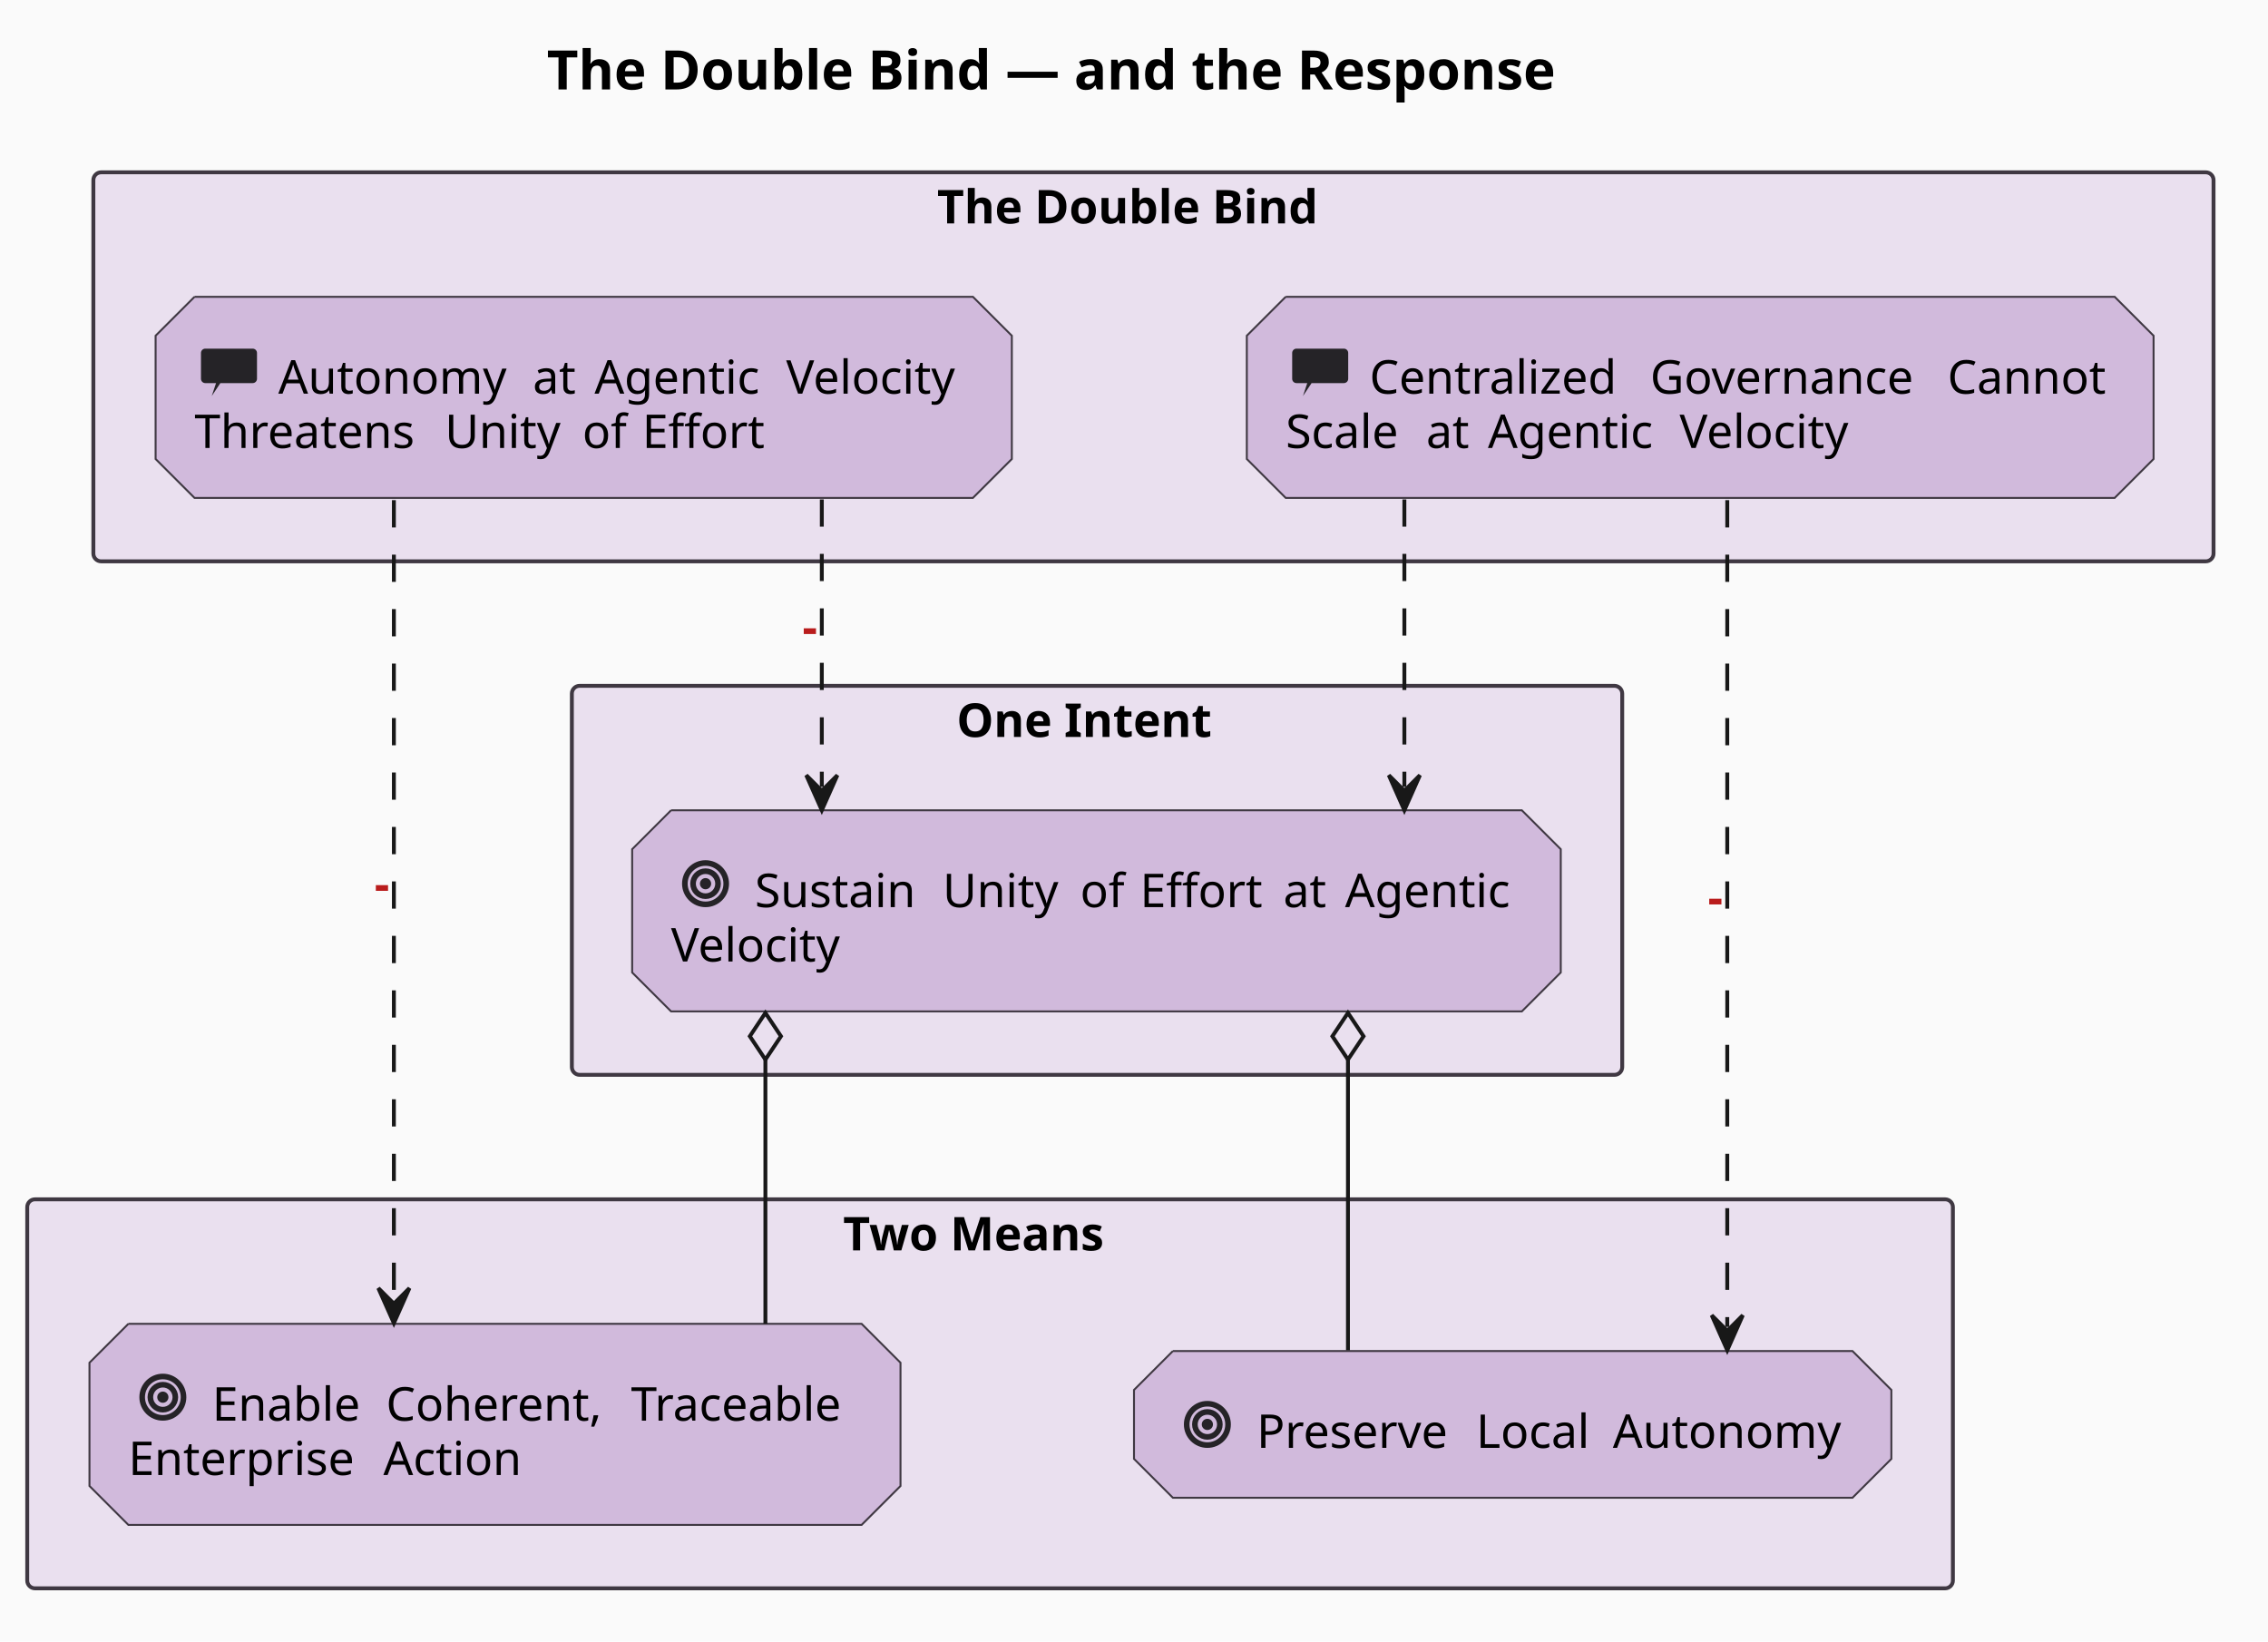
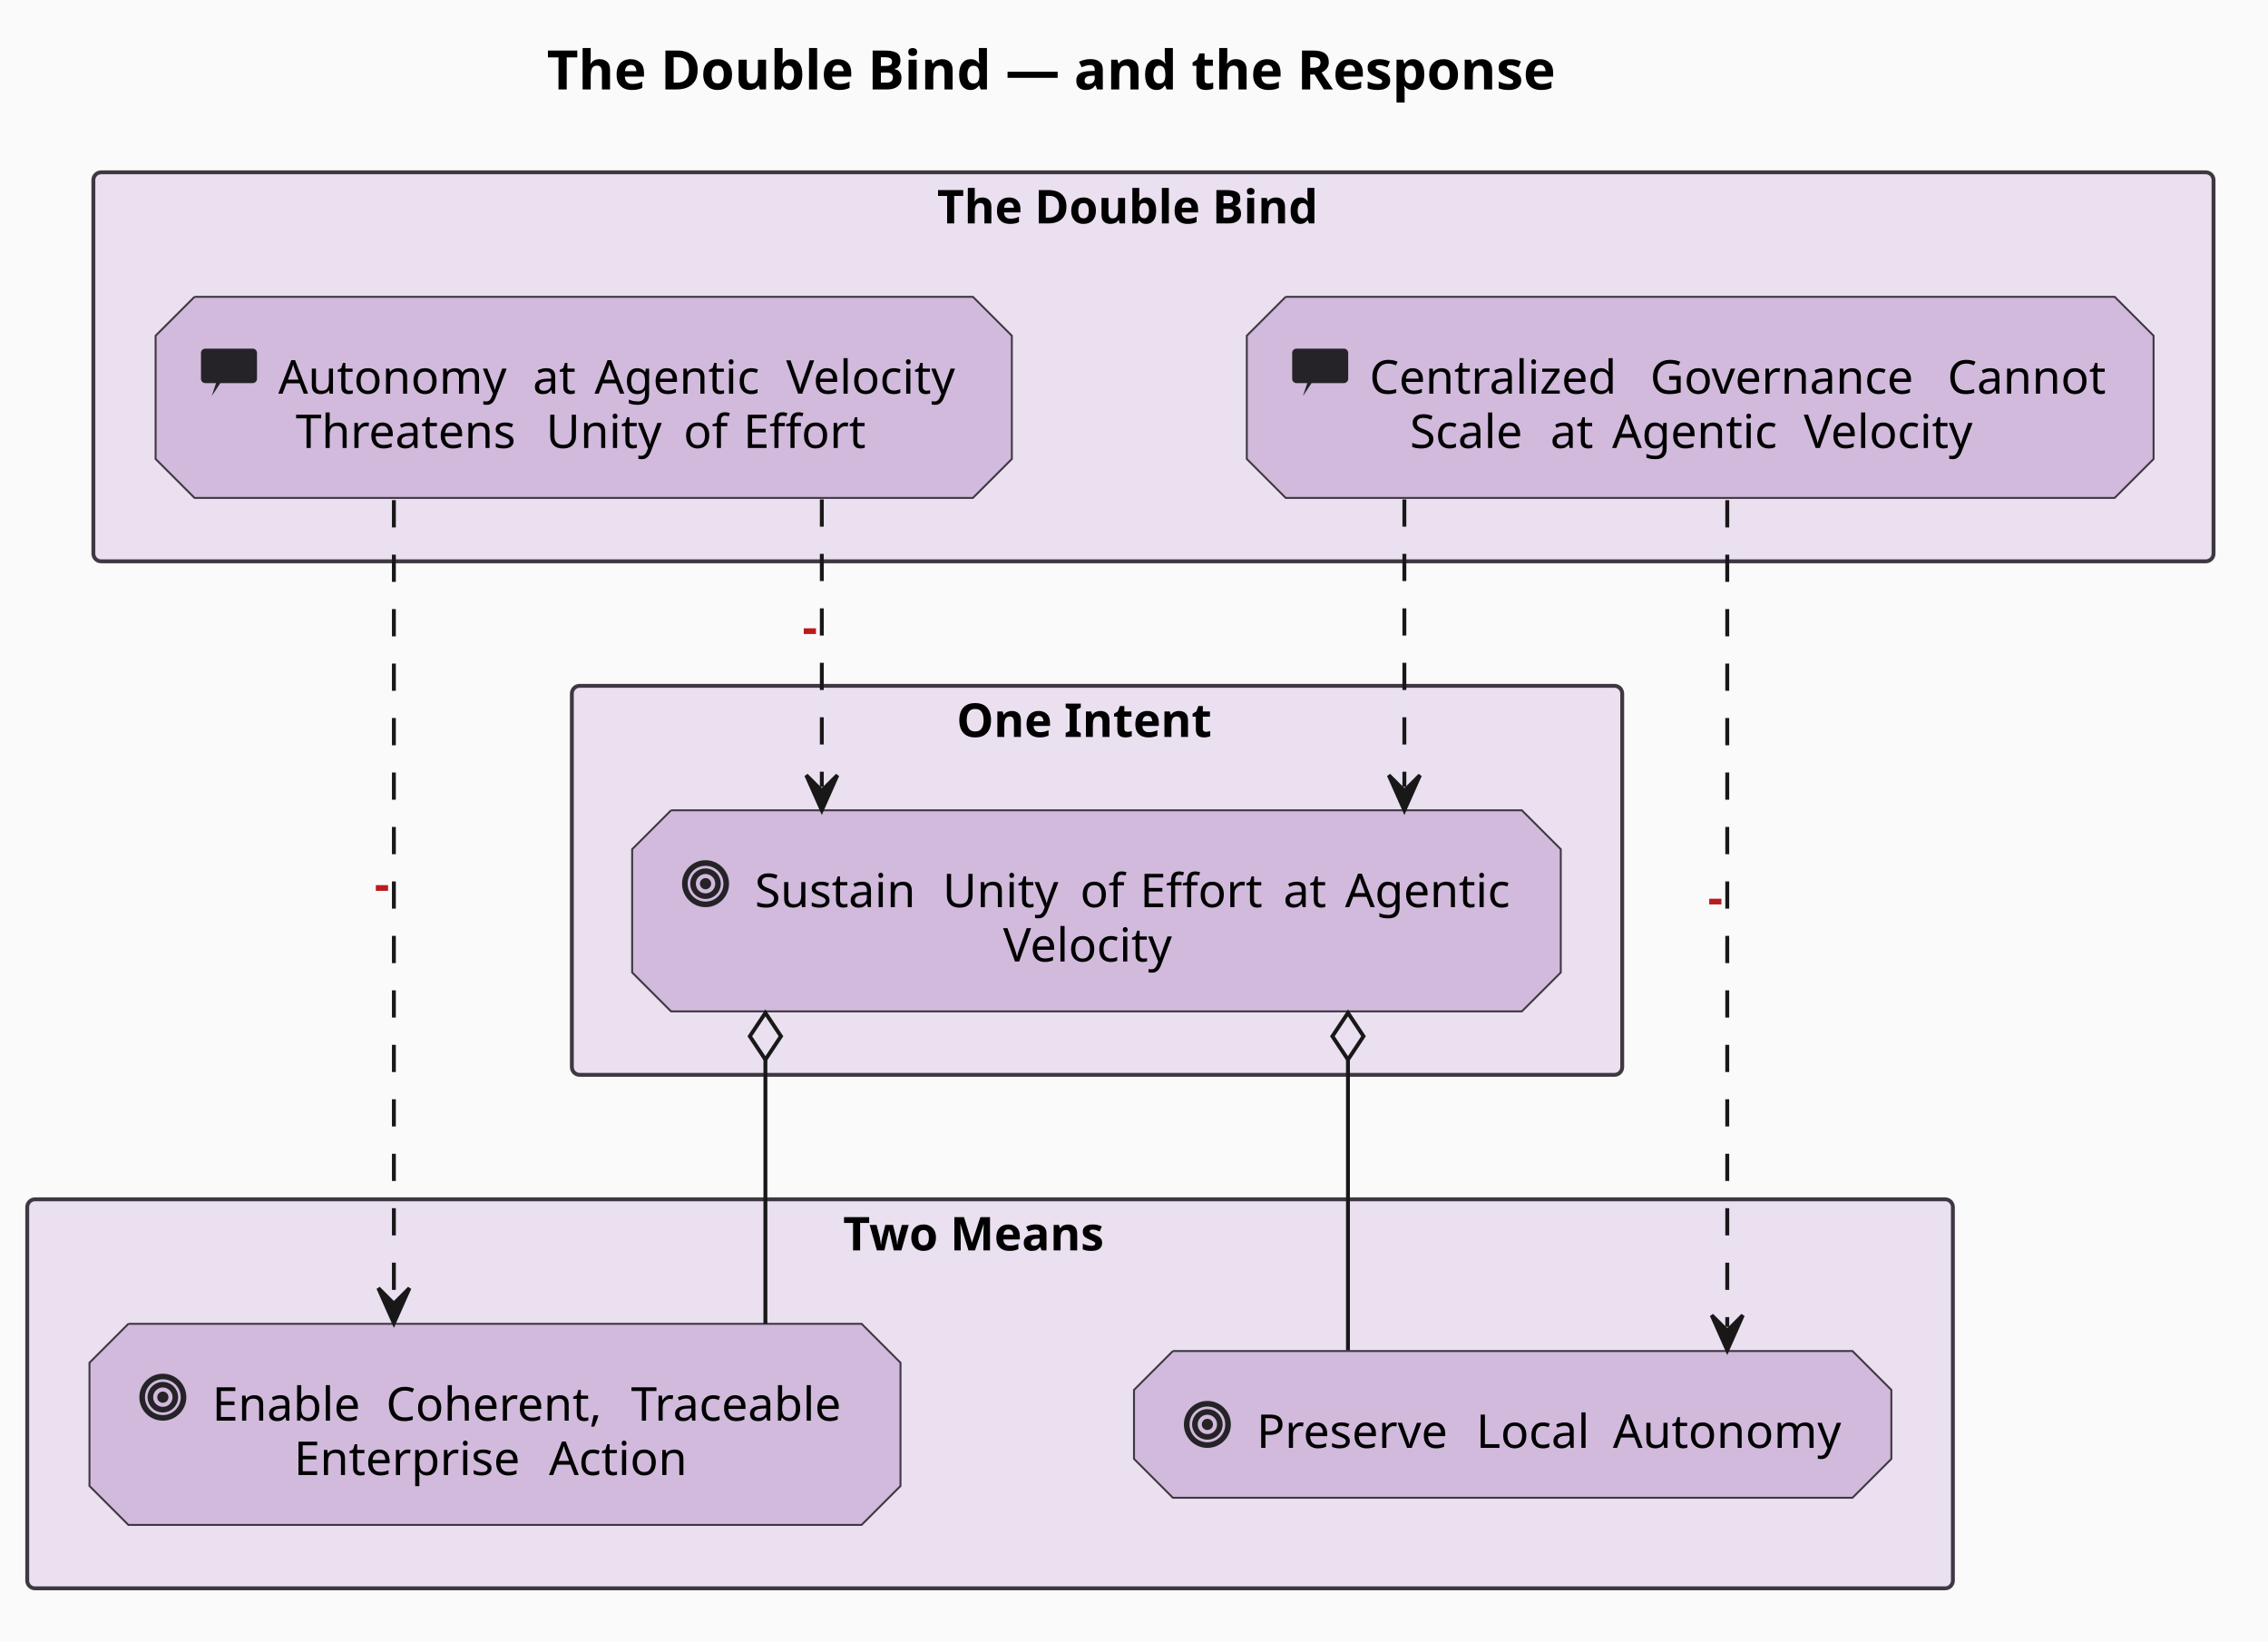
<svg xmlns="http://www.w3.org/2000/svg" contentStyleType="text/css" data-diagram-type="DESCRIPTION" height="422px" preserveAspectRatio="none" style="width:583px;height:422px;background:#FAFAFA;" version="1.1" viewBox="0 0 583 422" width="583px" zoomAndPan="magnify">
  <defs />
  <g>
    <rect fill="#FAFAFA" height="422" style="stroke:none;stroke-width:1;" width="583" x="0" y="0" />
-     <g class="title" data-source-line="168">
+     <g class="title" data-source-line="89">
      <text fill="#000000" font-family="sans-serif" font-size="14" font-weight="700" lengthAdjust="spacing" textLength="294.868" x="140.566" y="22.995">The Double Bind — and the Response</text>
    </g>
-     <g class="cluster" data-qualified-name="GRPA_1" data-source-line="170" id="ent0002">
+     <g class="cluster" data-qualified-name="GRPA_1" data-source-line="91" id="ent0002">
      <rect fill="#EAE0EF" height="100" rx="2" ry="2" style="stroke:#3F3842;stroke-width:1;" width="545" x="24" y="44.297" />
      <text fill="#000000" font-family="sans-serif" font-size="12" font-weight="700" lengthAdjust="spacing" textLength="111.205" x="240.898" y="57.435">The Double Bind</text>
    </g>
-     <g class="cluster" data-qualified-name="GRPA_2" data-source-line="176" id="ent0006">
+     <g class="cluster" data-qualified-name="GRPA_2" data-source-line="97" id="ent0006">
      <rect fill="#EAE0EF" height="100" rx="2" ry="2" style="stroke:#3F3842;stroke-width:1;" width="270" x="147" y="176.297" />
      <text fill="#000000" font-family="sans-serif" font-size="12" font-weight="700" lengthAdjust="spacing" textLength="72.223" x="245.889" y="189.435">One Intent</text>
    </g>
-     <g class="cluster" data-qualified-name="GRPA_3" data-source-line="180" id="ent0008">
+     <g class="cluster" data-qualified-name="GRPA_3" data-source-line="101" id="ent0008">
      <rect fill="#EAE0EF" height="100" rx="2" ry="2" style="stroke:#3F3842;stroke-width:1;" width="495" x="7" y="308.297" />
      <text fill="#000000" font-family="sans-serif" font-size="12" font-weight="700" lengthAdjust="spacing" textLength="75.557" x="216.722" y="321.435">Two Means</text>
    </g>
-     <g class="entity" data-qualified-name="GRPA_1.ASS_CK90bp" data-source-line="171" id="ent0003">
+     <g class="entity" data-qualified-name="GRPA_1.ASS_CK90bp" data-source-line="92" id="ent0003">
      <path d="M50,76.297 L250.096,76.297 L260.096,86.297 L260.096,117.989 L250.096,127.989 L50,127.989 L40,117.989 L40,86.297 L50,76.297" fill="#D1BADC" style="stroke:#3F3842;stroke-width:0.5;" />
      <path d="M52.769,89.62 L64.954,89.62 A1.108,1.108 0 0 1 66.061,90.728 L66.061,97.374 A1.108,1.108 0 0 1 64.954,98.481 L56.646,98.481 L54.431,101.805 L55.538,98.481 L52.769,98.481 A1.108,1.108 0 0 1 51.661,97.374 L51.661,90.728 A1.108,1.108 0 0 1 52.769,89.62" fill="#252327" style="stroke:none;stroke-width:0.5;" />
      <text fill="#000000" font-family="sans-serif" font-size="12" lengthAdjust="spacing" textLength="3.814" x="67.723" y="101.19"> </text>
      <text fill="#000000" font-family="sans-serif" font-size="12" lengthAdjust="spacing" textLength="61.6" x="71.537" y="101.19">Autonomy</text>
      <text fill="#000000" font-family="sans-serif" font-size="12" lengthAdjust="spacing" textLength="3.814" x="133.137" y="101.19"> </text>
      <text fill="#000000" font-family="sans-serif" font-size="12" lengthAdjust="spacing" textLength="12.059" x="136.952" y="101.19">at</text>
      <text fill="#000000" font-family="sans-serif" font-size="12" lengthAdjust="spacing" textLength="3.814" x="149.01" y="101.19"> </text>
      <text fill="#000000" font-family="sans-serif" font-size="12" lengthAdjust="spacing" textLength="45.451" x="152.825" y="101.19">Agentic</text>
      <text fill="#000000" font-family="sans-serif" font-size="12" lengthAdjust="spacing" textLength="3.814" x="198.276" y="101.19"> </text>
      <text fill="#000000" font-family="sans-serif" font-size="12" lengthAdjust="spacing" textLength="48.006" x="202.09" y="101.19">Velocity</text>
-       <text fill="#000000" font-family="sans-serif" font-size="12" lengthAdjust="spacing" textLength="60.551" x="50" y="115.159">Threatens</text>
-       <text fill="#000000" font-family="sans-serif" font-size="12" lengthAdjust="spacing" textLength="3.814" x="110.551" y="115.159"> </text>
-       <text fill="#000000" font-family="sans-serif" font-size="12" lengthAdjust="spacing" textLength="31.529" x="114.365" y="115.159">Unity</text>
-       <text fill="#000000" font-family="sans-serif" font-size="12" lengthAdjust="spacing" textLength="3.814" x="145.894" y="115.159"> </text>
-       <text fill="#000000" font-family="sans-serif" font-size="12" lengthAdjust="spacing" textLength="11.566" x="149.709" y="115.159">of</text>
-       <text fill="#000000" font-family="sans-serif" font-size="12" lengthAdjust="spacing" textLength="3.814" x="161.275" y="115.159"> </text>
-       <text fill="#000000" font-family="sans-serif" font-size="12" lengthAdjust="spacing" textLength="33.012" x="165.09" y="115.159">Effort</text>
+       <text fill="#000000" font-family="sans-serif" font-size="12" lengthAdjust="spacing" textLength="60.551" x="75.997" y="115.159">Threatens</text>
+       <text fill="#000000" font-family="sans-serif" font-size="12" lengthAdjust="spacing" textLength="3.814" x="136.548" y="115.159"> </text>
+       <text fill="#000000" font-family="sans-serif" font-size="12" lengthAdjust="spacing" textLength="31.529" x="140.363" y="115.159">Unity</text>
+       <text fill="#000000" font-family="sans-serif" font-size="12" lengthAdjust="spacing" textLength="3.814" x="171.892" y="115.159"> </text>
+       <text fill="#000000" font-family="sans-serif" font-size="12" lengthAdjust="spacing" textLength="11.566" x="175.706" y="115.159">of</text>
+       <text fill="#000000" font-family="sans-serif" font-size="12" lengthAdjust="spacing" textLength="3.814" x="187.273" y="115.159"> </text>
+       <text fill="#000000" font-family="sans-serif" font-size="12" lengthAdjust="spacing" textLength="33.012" x="191.087" y="115.159">Effort</text>
    </g>
-     <g class="entity" data-qualified-name="GRPA_1.ASS_a6vxyj" data-source-line="172" id="ent0004">
+     <g class="entity" data-qualified-name="GRPA_1.ASS_a6vxyj" data-source-line="93" id="ent0004">
      <path d="M330.5,76.297 L543.586,76.297 L553.586,86.297 L553.586,117.989 L543.586,127.989 L330.5,127.989 L320.5,117.989 L320.5,86.297 L330.5,76.297" fill="#D1BADC" style="stroke:#3F3842;stroke-width:0.5;" />
      <path d="M333.269,89.62 L345.454,89.62 A1.108,1.108 0 0 1 346.562,90.728 L346.562,97.374 A1.108,1.108 0 0 1 345.454,98.481 L337.146,98.481 L334.931,101.805 L336.038,98.481 L333.269,98.481 A1.108,1.108 0 0 1 332.161,97.374 L332.161,90.728 A1.108,1.108 0 0 1 333.269,89.62" fill="#252327" style="stroke:none;stroke-width:0.5;" />
      <text fill="#000000" font-family="sans-serif" font-size="12" lengthAdjust="spacing" textLength="3.814" x="348.223" y="101.19"> </text>
      <text fill="#000000" font-family="sans-serif" font-size="12" lengthAdjust="spacing" textLength="68.326" x="352.038" y="101.19">Centralized</text>
      <text fill="#000000" font-family="sans-serif" font-size="12" lengthAdjust="spacing" textLength="3.814" x="420.364" y="101.19"> </text>
      <text fill="#000000" font-family="sans-serif" font-size="12" lengthAdjust="spacing" textLength="72.603" x="424.178" y="101.19">Governance</text>
      <text fill="#000000" font-family="sans-serif" font-size="12" lengthAdjust="spacing" textLength="3.814" x="496.782" y="101.19"> </text>
      <text fill="#000000" font-family="sans-serif" font-size="12" lengthAdjust="spacing" textLength="42.99" x="500.596" y="101.19">Cannot</text>
-       <text fill="#000000" font-family="sans-serif" font-size="12" lengthAdjust="spacing" textLength="32.285" x="330.5" y="115.159">Scale</text>
-       <text fill="#000000" font-family="sans-serif" font-size="12" lengthAdjust="spacing" textLength="3.814" x="362.785" y="115.159"> </text>
-       <text fill="#000000" font-family="sans-serif" font-size="12" lengthAdjust="spacing" textLength="12.059" x="366.6" y="115.159">at</text>
-       <text fill="#000000" font-family="sans-serif" font-size="12" lengthAdjust="spacing" textLength="3.814" x="378.658" y="115.159"> </text>
-       <text fill="#000000" font-family="sans-serif" font-size="12" lengthAdjust="spacing" textLength="45.451" x="382.473" y="115.159">Agentic</text>
-       <text fill="#000000" font-family="sans-serif" font-size="12" lengthAdjust="spacing" textLength="3.814" x="427.924" y="115.159"> </text>
-       <text fill="#000000" font-family="sans-serif" font-size="12" lengthAdjust="spacing" textLength="48.006" x="431.738" y="115.159">Velocity</text>
+       <text fill="#000000" font-family="sans-serif" font-size="12" lengthAdjust="spacing" textLength="32.285" x="362.421" y="115.159">Scale</text>
+       <text fill="#000000" font-family="sans-serif" font-size="12" lengthAdjust="spacing" textLength="3.814" x="394.706" y="115.159"> </text>
+       <text fill="#000000" font-family="sans-serif" font-size="12" lengthAdjust="spacing" textLength="12.059" x="398.521" y="115.159">at</text>
+       <text fill="#000000" font-family="sans-serif" font-size="12" lengthAdjust="spacing" textLength="3.814" x="410.579" y="115.159"> </text>
+       <text fill="#000000" font-family="sans-serif" font-size="12" lengthAdjust="spacing" textLength="45.451" x="414.394" y="115.159">Agentic</text>
+       <text fill="#000000" font-family="sans-serif" font-size="12" lengthAdjust="spacing" textLength="3.814" x="459.845" y="115.159"> </text>
+       <text fill="#000000" font-family="sans-serif" font-size="12" lengthAdjust="spacing" textLength="48.006" x="463.659" y="115.159">Velocity</text>
    </g>
-     <g class="entity" data-qualified-name="GRPA_2.GOL_FCfDuc" data-source-line="177" id="ent0007">
+     <g class="entity" data-qualified-name="GRPA_2.GOL_FCfDuc" data-source-line="98" id="ent0007">
      <path d="M172.5,208.297 L391.2,208.297 L401.2,218.297 L401.2,249.989 L391.2,259.989 L172.5,259.989 L162.5,249.989 L162.5,218.297 L172.5,208.297" fill="#D1BADC" style="stroke:#3F3842;stroke-width:0.5;" />
      <ellipse cx="181.362" cy="227.158" fill="none" rx="5.317" ry="5.317" style="stroke:#252327;stroke-width:1.44;" />
      <ellipse cx="181.362" cy="227.158" fill="none" rx="3.212" ry="3.212" style="stroke:#252327;stroke-width:1.44;" />
      <ellipse cx="181.362" cy="227.158" fill="#252327" rx="1.44" ry="1.44" style="stroke:none;stroke-width:1.44;" />
      <text fill="#000000" font-family="sans-serif" font-size="12" lengthAdjust="spacing" textLength="3.814" x="190.223" y="233.19"> </text>
      <text fill="#000000" font-family="sans-serif" font-size="12" lengthAdjust="spacing" textLength="44.473" x="194.037" y="233.19">Sustain</text>
      <text fill="#000000" font-family="sans-serif" font-size="12" lengthAdjust="spacing" textLength="3.814" x="238.51" y="233.19"> </text>
      <text fill="#000000" font-family="sans-serif" font-size="12" lengthAdjust="spacing" textLength="31.529" x="242.325" y="233.19">Unity</text>
      <text fill="#000000" font-family="sans-serif" font-size="12" lengthAdjust="spacing" textLength="3.814" x="273.854" y="233.19"> </text>
      <text fill="#000000" font-family="sans-serif" font-size="12" lengthAdjust="spacing" textLength="11.566" x="277.668" y="233.19">of</text>
      <text fill="#000000" font-family="sans-serif" font-size="12" lengthAdjust="spacing" textLength="3.814" x="289.235" y="233.19"> </text>
      <text fill="#000000" font-family="sans-serif" font-size="12" lengthAdjust="spacing" textLength="33.012" x="293.049" y="233.19">Effort</text>
      <text fill="#000000" font-family="sans-serif" font-size="12" lengthAdjust="spacing" textLength="3.814" x="326.061" y="233.19"> </text>
      <text fill="#000000" font-family="sans-serif" font-size="12" lengthAdjust="spacing" textLength="12.059" x="329.875" y="233.19">at</text>
      <text fill="#000000" font-family="sans-serif" font-size="12" lengthAdjust="spacing" textLength="3.814" x="341.934" y="233.19"> </text>
      <text fill="#000000" font-family="sans-serif" font-size="12" lengthAdjust="spacing" textLength="45.451" x="345.748" y="233.19">Agentic</text>
-       <text fill="#000000" font-family="sans-serif" font-size="12" lengthAdjust="spacing" textLength="48.006" x="172.5" y="247.159">Velocity</text>
+       <text fill="#000000" font-family="sans-serif" font-size="12" lengthAdjust="spacing" textLength="48.006" x="257.847" y="247.159">Velocity</text>
    </g>
-     <g class="entity" data-qualified-name="GRPA_3.GOL_L4Ceuf" data-source-line="181" id="ent0009">
+     <g class="entity" data-qualified-name="GRPA_3.GOL_L4Ceuf" data-source-line="102" id="ent0009">
      <path d="M301.5,347.297 L476.184,347.297 L486.184,357.297 L486.184,375.02 L476.184,385.02 L301.5,385.02 L291.5,375.02 L291.5,357.297 L301.5,347.297" fill="#D1BADC" style="stroke:#3F3842;stroke-width:0.5;" />
      <ellipse cx="310.361" cy="366.158" fill="none" rx="5.317" ry="5.317" style="stroke:#252327;stroke-width:1.44;" />
      <ellipse cx="310.361" cy="366.158" fill="none" rx="3.212" ry="3.212" style="stroke:#252327;stroke-width:1.44;" />
      <ellipse cx="310.361" cy="366.158" fill="#252327" rx="1.44" ry="1.44" style="stroke:none;stroke-width:1.44;" />
      <text fill="#000000" font-family="sans-serif" font-size="12" lengthAdjust="spacing" textLength="3.814" x="319.223" y="372.19"> </text>
      <text fill="#000000" font-family="sans-serif" font-size="12" lengthAdjust="spacing" textLength="52.605" x="323.038" y="372.19">Preserve</text>
      <text fill="#000000" font-family="sans-serif" font-size="12" lengthAdjust="spacing" textLength="3.814" x="375.643" y="372.19"> </text>
      <text fill="#000000" font-family="sans-serif" font-size="12" lengthAdjust="spacing" textLength="31.312" x="379.457" y="372.19">Local</text>
      <text fill="#000000" font-family="sans-serif" font-size="12" lengthAdjust="spacing" textLength="3.814" x="410.77" y="372.19"> </text>
      <text fill="#000000" font-family="sans-serif" font-size="12" lengthAdjust="spacing" textLength="61.6" x="414.584" y="372.19">Autonomy</text>
    </g>
-     <g class="entity" data-qualified-name="GRPA_3.GOL_7RZp1S" data-source-line="182" id="ent0010">
+     <g class="entity" data-qualified-name="GRPA_3.GOL_7RZp1S" data-source-line="103" id="ent0010">
      <path d="M33,340.297 L221.477,340.297 L231.477,350.297 L231.477,381.989 L221.477,391.989 L33,391.989 L23,381.989 L23,350.297 L33,340.297" fill="#D1BADC" style="stroke:#3F3842;stroke-width:0.5;" />
      <ellipse cx="41.861" cy="359.158" fill="none" rx="5.317" ry="5.317" style="stroke:#252327;stroke-width:1.44;" />
      <ellipse cx="41.861" cy="359.158" fill="none" rx="3.212" ry="3.212" style="stroke:#252327;stroke-width:1.44;" />
      <ellipse cx="41.861" cy="359.158" fill="#252327" rx="1.44" ry="1.44" style="stroke:none;stroke-width:1.44;" />
      <text fill="#000000" font-family="sans-serif" font-size="12" lengthAdjust="spacing" textLength="3.814" x="50.723" y="365.19"> </text>
      <text fill="#000000" font-family="sans-serif" font-size="12" lengthAdjust="spacing" textLength="40.875" x="54.538" y="365.19">Enable</text>
      <text fill="#000000" font-family="sans-serif" font-size="12" lengthAdjust="spacing" textLength="3.814" x="95.412" y="365.19"> </text>
      <text fill="#000000" font-family="sans-serif" font-size="12" lengthAdjust="spacing" textLength="59.15" x="99.227" y="365.19">Coherent,</text>
      <text fill="#000000" font-family="sans-serif" font-size="12" lengthAdjust="spacing" textLength="3.814" x="158.377" y="365.19"> </text>
      <text fill="#000000" font-family="sans-serif" font-size="12" lengthAdjust="spacing" textLength="59.285" x="162.192" y="365.19">Traceable</text>
-       <text fill="#000000" font-family="sans-serif" font-size="12" lengthAdjust="spacing" textLength="61.728" x="33" y="379.159">Enterprise</text>
-       <text fill="#000000" font-family="sans-serif" font-size="12" lengthAdjust="spacing" textLength="3.814" x="94.728" y="379.159"> </text>
-       <text fill="#000000" font-family="sans-serif" font-size="12" lengthAdjust="spacing" textLength="37.793" x="98.543" y="379.159">Action</text>
+       <text fill="#000000" font-family="sans-serif" font-size="12" lengthAdjust="spacing" textLength="61.728" x="75.57" y="379.159">Enterprise</text>
+       <text fill="#000000" font-family="sans-serif" font-size="12" lengthAdjust="spacing" textLength="3.814" x="137.299" y="379.159"> </text>
+       <text fill="#000000" font-family="sans-serif" font-size="12" lengthAdjust="spacing" textLength="37.793" x="141.113" y="379.159">Action</text>
    </g>
-     <g class="link" data-entity-1="ent0004" data-entity-2="ent0007" data-link-type="dependency" data-source-line="187" id="lnk12">
+     <g class="link" data-entity-1="ent0004" data-entity-2="ent0007" data-link-type="dependency" data-source-line="108" id="lnk12">
      <path d="M361,128.377 C361,151.517 361,179.147 361,202.277" fill="none" id="ASS_a6vxyj-to-GOL_FCfDuc" style="stroke:#181818;stroke-width:1;stroke-dasharray:7,7;" />
      <polygon fill="#181818" points="361,208.277,365,199.277,361,203.277,357,199.277,361,208.277" style="stroke:#181818;stroke-width:1;" />
    </g>
-     <g class="link" data-entity-1="ent0004" data-entity-2="ent0009" data-link-type="dependency" data-source-line="188" id="lnk13">
+     <g class="link" data-entity-1="ent0004" data-entity-2="ent0009" data-link-type="dependency" data-source-line="109" id="lnk13">
      <path d="M444,128.577 C444,181.657 444,294.567 444,341.097" fill="none" id="ASS_a6vxyj-to-GOL_L4Ceuf" style="stroke:#181818;stroke-width:1;stroke-dasharray:7,7;" />
      <polygon fill="#181818" points="444,347.097,448,338.097,444,342.097,440,338.097,444,347.097" style="stroke:#181818;stroke-width:1;" />
      <text fill="#B91C1C" font-family="sans-serif" font-size="12" font-weight="700" lengthAdjust="spacing" textLength="4.981" x="439" y="234.976">-</text>
    </g>
-     <g class="link" data-entity-1="ent0003" data-entity-2="ent0007" data-link-type="dependency" data-source-line="189" id="lnk14">
+     <g class="link" data-entity-1="ent0003" data-entity-2="ent0007" data-link-type="dependency" data-source-line="110" id="lnk14">
      <path d="M211.25,128.377 C211.25,151.517 211.25,179.147 211.25,202.277" fill="none" id="ASS_CK90bp-to-GOL_FCfDuc" style="stroke:#181818;stroke-width:1;stroke-dasharray:7,7;" />
      <polygon fill="#181818" points="211.25,208.277,215.25,199.277,211.25,203.277,207.25,199.277,211.25,208.277" style="stroke:#181818;stroke-width:1;" />
      <text fill="#B91C1C" font-family="sans-serif" font-size="12" font-weight="700" lengthAdjust="spacing" textLength="4.981" x="206.25" y="165.465">-</text>
    </g>
-     <g class="link" data-entity-1="ent0003" data-entity-2="ent0010" data-link-type="dependency" data-source-line="190" id="lnk15">
+     <g class="link" data-entity-1="ent0003" data-entity-2="ent0010" data-link-type="dependency" data-source-line="111" id="lnk15">
      <path d="M101.25,128.577 C101.25,179.177 101.25,283.607 101.25,334.127" fill="none" id="ASS_CK90bp-to-GOL_7RZp1S" style="stroke:#181818;stroke-width:1;stroke-dasharray:7,7;" />
      <polygon fill="#181818" points="101.25,340.127,105.25,331.127,101.25,335.127,97.25,331.127,101.25,340.127" style="stroke:#181818;stroke-width:1;" />
      <text fill="#B91C1C" font-family="sans-serif" font-size="12" font-weight="700" lengthAdjust="spacing" textLength="4.981" x="96.25" y="231.486">-</text>
    </g>
-     <g class="link" data-entity-1="ent0007" data-entity-2="ent0010" data-link-type="aggregation" data-source-line="191" id="lnk16">
+     <g class="link" data-entity-1="ent0007" data-entity-2="ent0010" data-link-type="aggregation" data-source-line="112" id="lnk16">
      <path d="M196.75,272.377 C196.75,295.517 196.75,317.147 196.75,340.277" fill="none" id="GOL_FCfDuc-backto-GOL_7RZp1S" style="stroke:#181818;stroke-width:1;" />
      <polygon fill="none" points="196.75,260.377,192.75,266.377,196.75,272.377,200.75,266.377,196.75,260.377" style="stroke:#181818;stroke-width:1;" />
    </g>
-     <g class="link" data-entity-1="ent0007" data-entity-2="ent0009" data-link-type="aggregation" data-source-line="192" id="lnk17">
+     <g class="link" data-entity-1="ent0007" data-entity-2="ent0009" data-link-type="aggregation" data-source-line="113" id="lnk17">
      <path d="M346.5,272.377 C346.5,297.917 346.5,324.247 346.5,347.117" fill="none" id="GOL_FCfDuc-backto-GOL_L4Ceuf" style="stroke:#181818;stroke-width:1;" />
      <polygon fill="none" points="346.5,260.377,342.5,266.377,346.5,272.377,350.5,266.377,346.5,260.377" style="stroke:#181818;stroke-width:1;" />
    </g>
  </g>
</svg>
